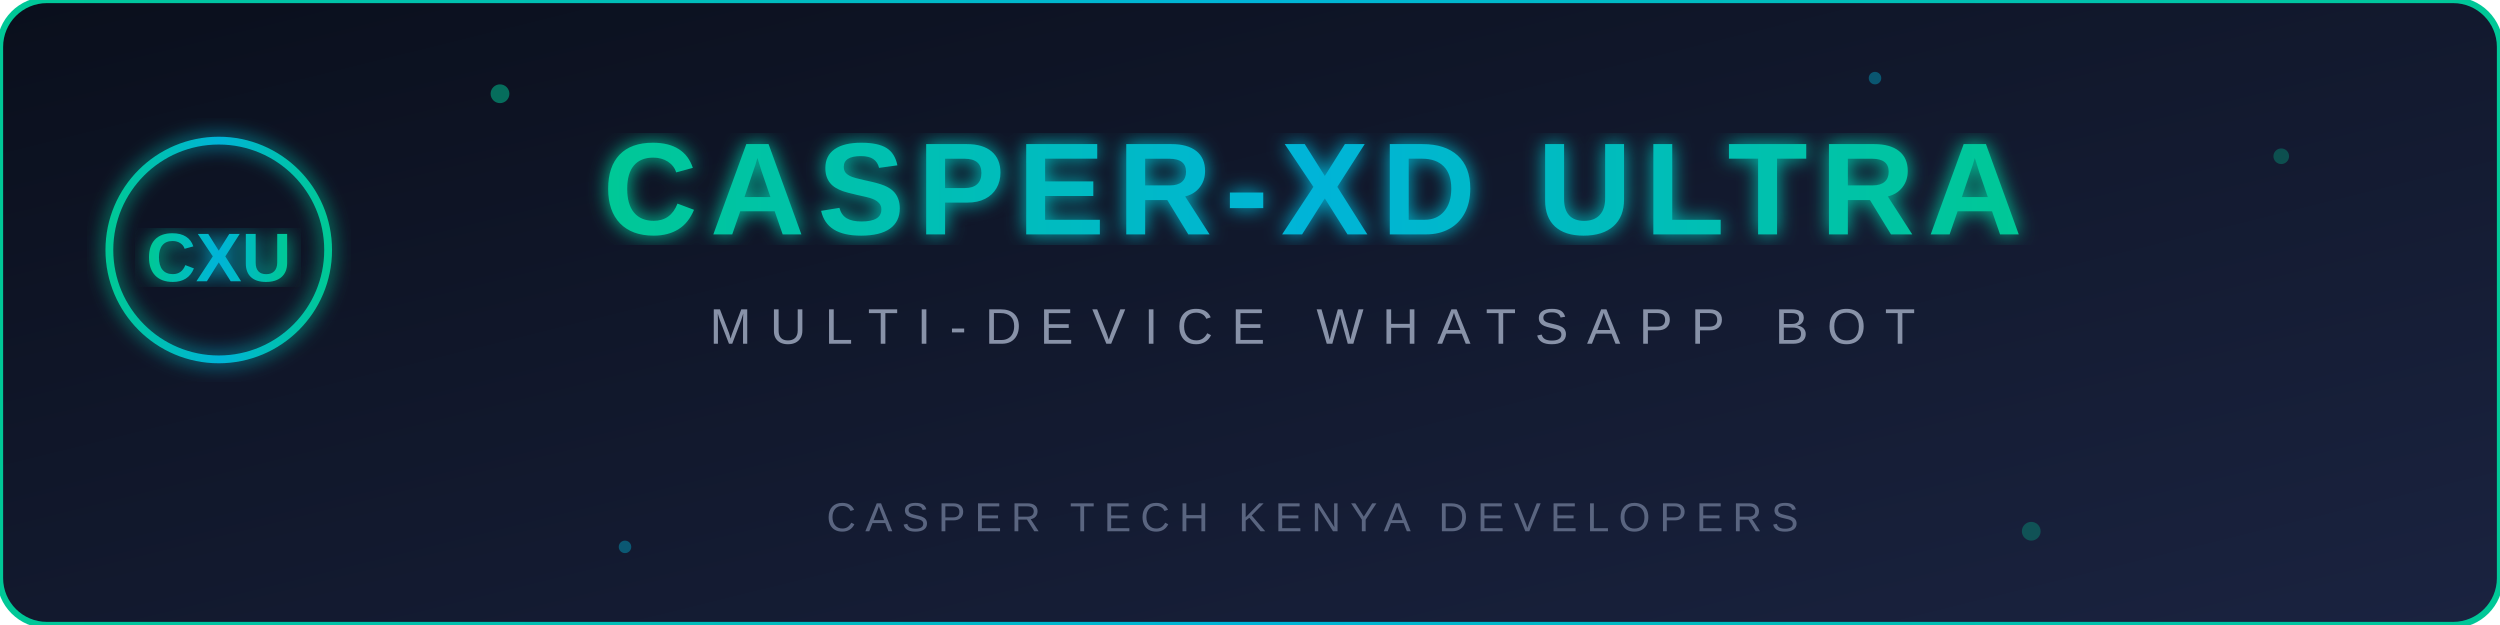
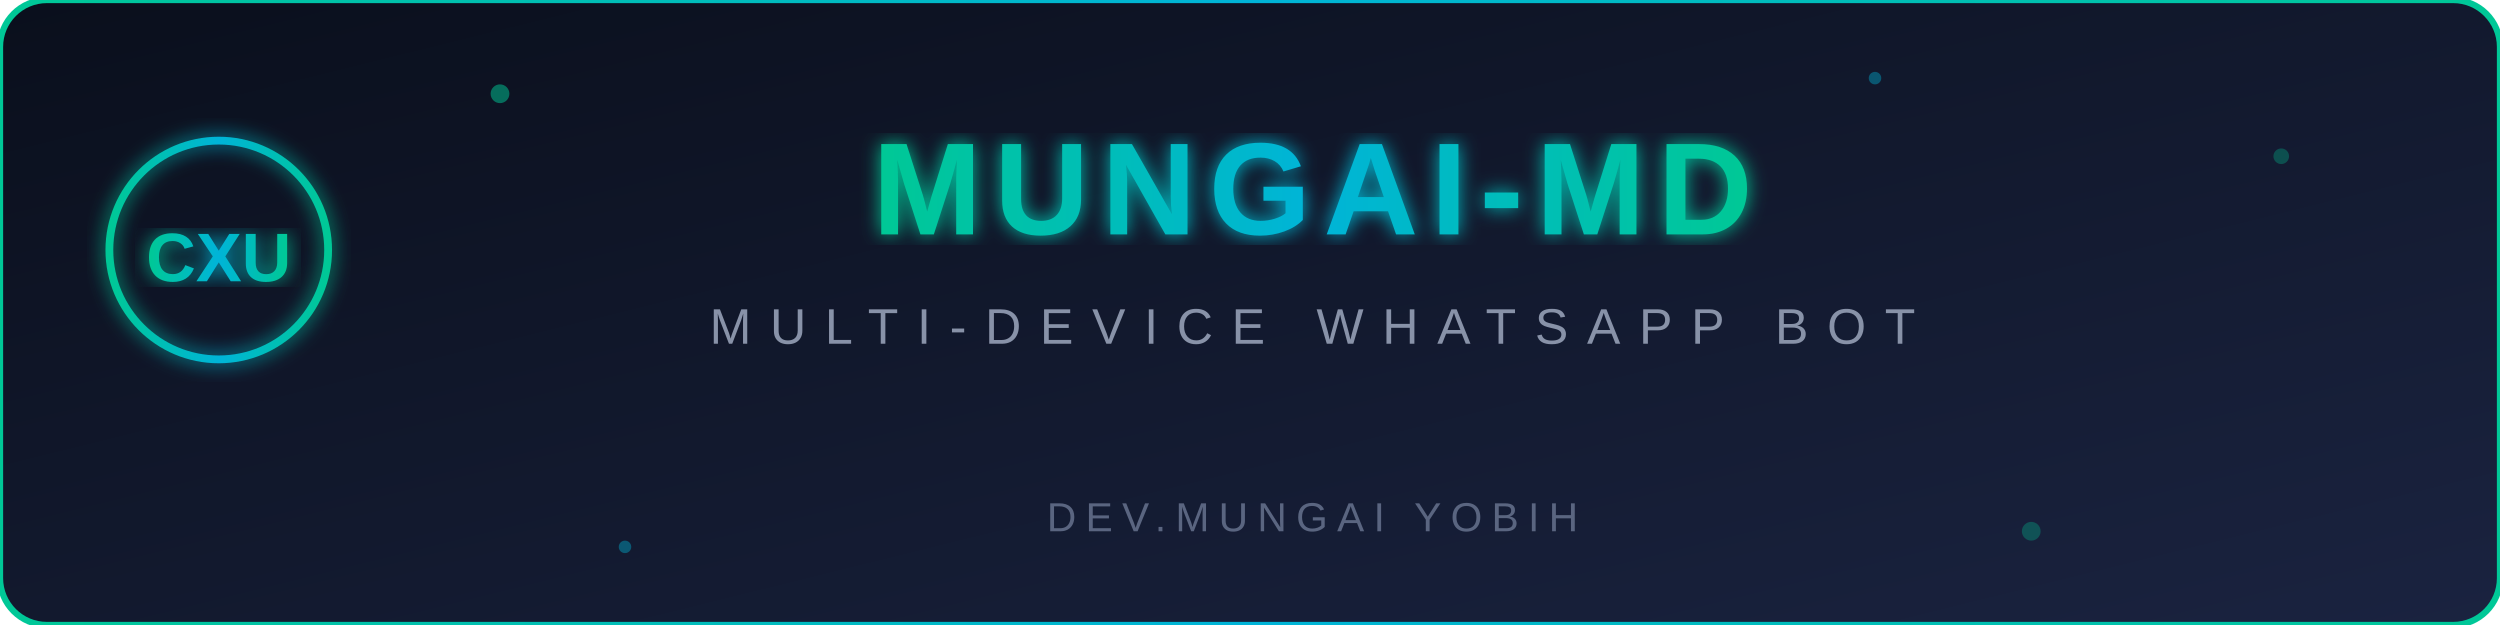
<svg xmlns="http://www.w3.org/2000/svg" viewBox="0 0 800 200" width="800">
  <defs>
    <linearGradient id="bgGrad" x1="0%" y1="0%" x2="100%" y2="100%">
      <stop offset="0%" style="stop-color:#0a0f1c;stop-opacity:1" />
      <stop offset="100%" style="stop-color:#1a2340;stop-opacity:1" />
    </linearGradient>
    <linearGradient id="textGrad" x1="0%" y1="0%" x2="100%" y2="0%">
      <stop offset="0%" style="stop-color:#00c896" />
      <stop offset="50%" style="stop-color:#00b4d8" />
      <stop offset="100%" style="stop-color:#00c896" />
    </linearGradient>
    <linearGradient id="accentGrad" x1="0%" y1="0%" x2="100%" y2="0%">
      <stop offset="0%" style="stop-color:#00c896;stop-opacity:0.3" />
      <stop offset="50%" style="stop-color:#00b4d8;stop-opacity:0.6" />
      <stop offset="100%" style="stop-color:#00c896;stop-opacity:0.3" />
    </linearGradient>
    <filter id="glow">
      <feGaussianBlur stdDeviation="3" result="blur" />
      <feMerge>
        <feMergeNode in="blur" />
        <feMergeNode in="SourceGraphic" />
      </feMerge>
    </filter>
  </defs>
  <rect width="800" height="200" rx="15" fill="url(#bgGrad)" stroke="url(#textGrad)" stroke-width="2" />
  <line x1="50" y1="140" x2="750" y2="140" stroke="url(#accentGrad)" stroke-width="1" />
  <circle cx="70" cy="80" r="35" fill="none" stroke="url(#textGrad)" stroke-width="2.5" filter="url(#glow)" />
  <text x="70" y="90" text-anchor="middle" fill="url(#textGrad)" font-family="Arial,sans-serif" font-weight="bold" font-size="22" filter="url(#glow)">CXU</text>
-   <text x="420" y="75" text-anchor="middle" fill="url(#textGrad)" font-family="Arial,sans-serif" font-weight="bold" font-size="42" letter-spacing="4" filter="url(#glow)">CASPER-XD ULTRA</text>
+   <text x="420" y="75" text-anchor="middle" fill="url(#textGrad)" font-family="Arial,sans-serif" font-weight="bold" font-size="42" letter-spacing="4" filter="url(#glow)">MUNGAI-MD</text>
  <text x="420" y="110" text-anchor="middle" fill="#8892a8" font-family="Arial,sans-serif" font-size="16" letter-spacing="6">MULTI-DEVICE WHATSAPP BOT</text>
-   <text x="420" y="170" text-anchor="middle" fill="#5a6580" font-family="Arial,sans-serif" font-size="13" letter-spacing="3">CASPER TECH KENYA DEVELOPERS</text>
+   <text x="420" y="170" text-anchor="middle" fill="#5a6580" font-family="Arial,sans-serif" font-size="13" letter-spacing="3">DEV.MUNGAI YOBIH</text>
  <circle cx="160" cy="30" r="3" fill="#00c896" opacity="0.5" />
  <circle cx="600" cy="25" r="2" fill="#00b4d8" opacity="0.4" />
  <circle cx="730" cy="50" r="2.5" fill="#00c896" opacity="0.3" />
  <circle cx="200" cy="175" r="2" fill="#00b4d8" opacity="0.4" />
  <circle cx="650" cy="170" r="3" fill="#00c896" opacity="0.3" />
</svg>
